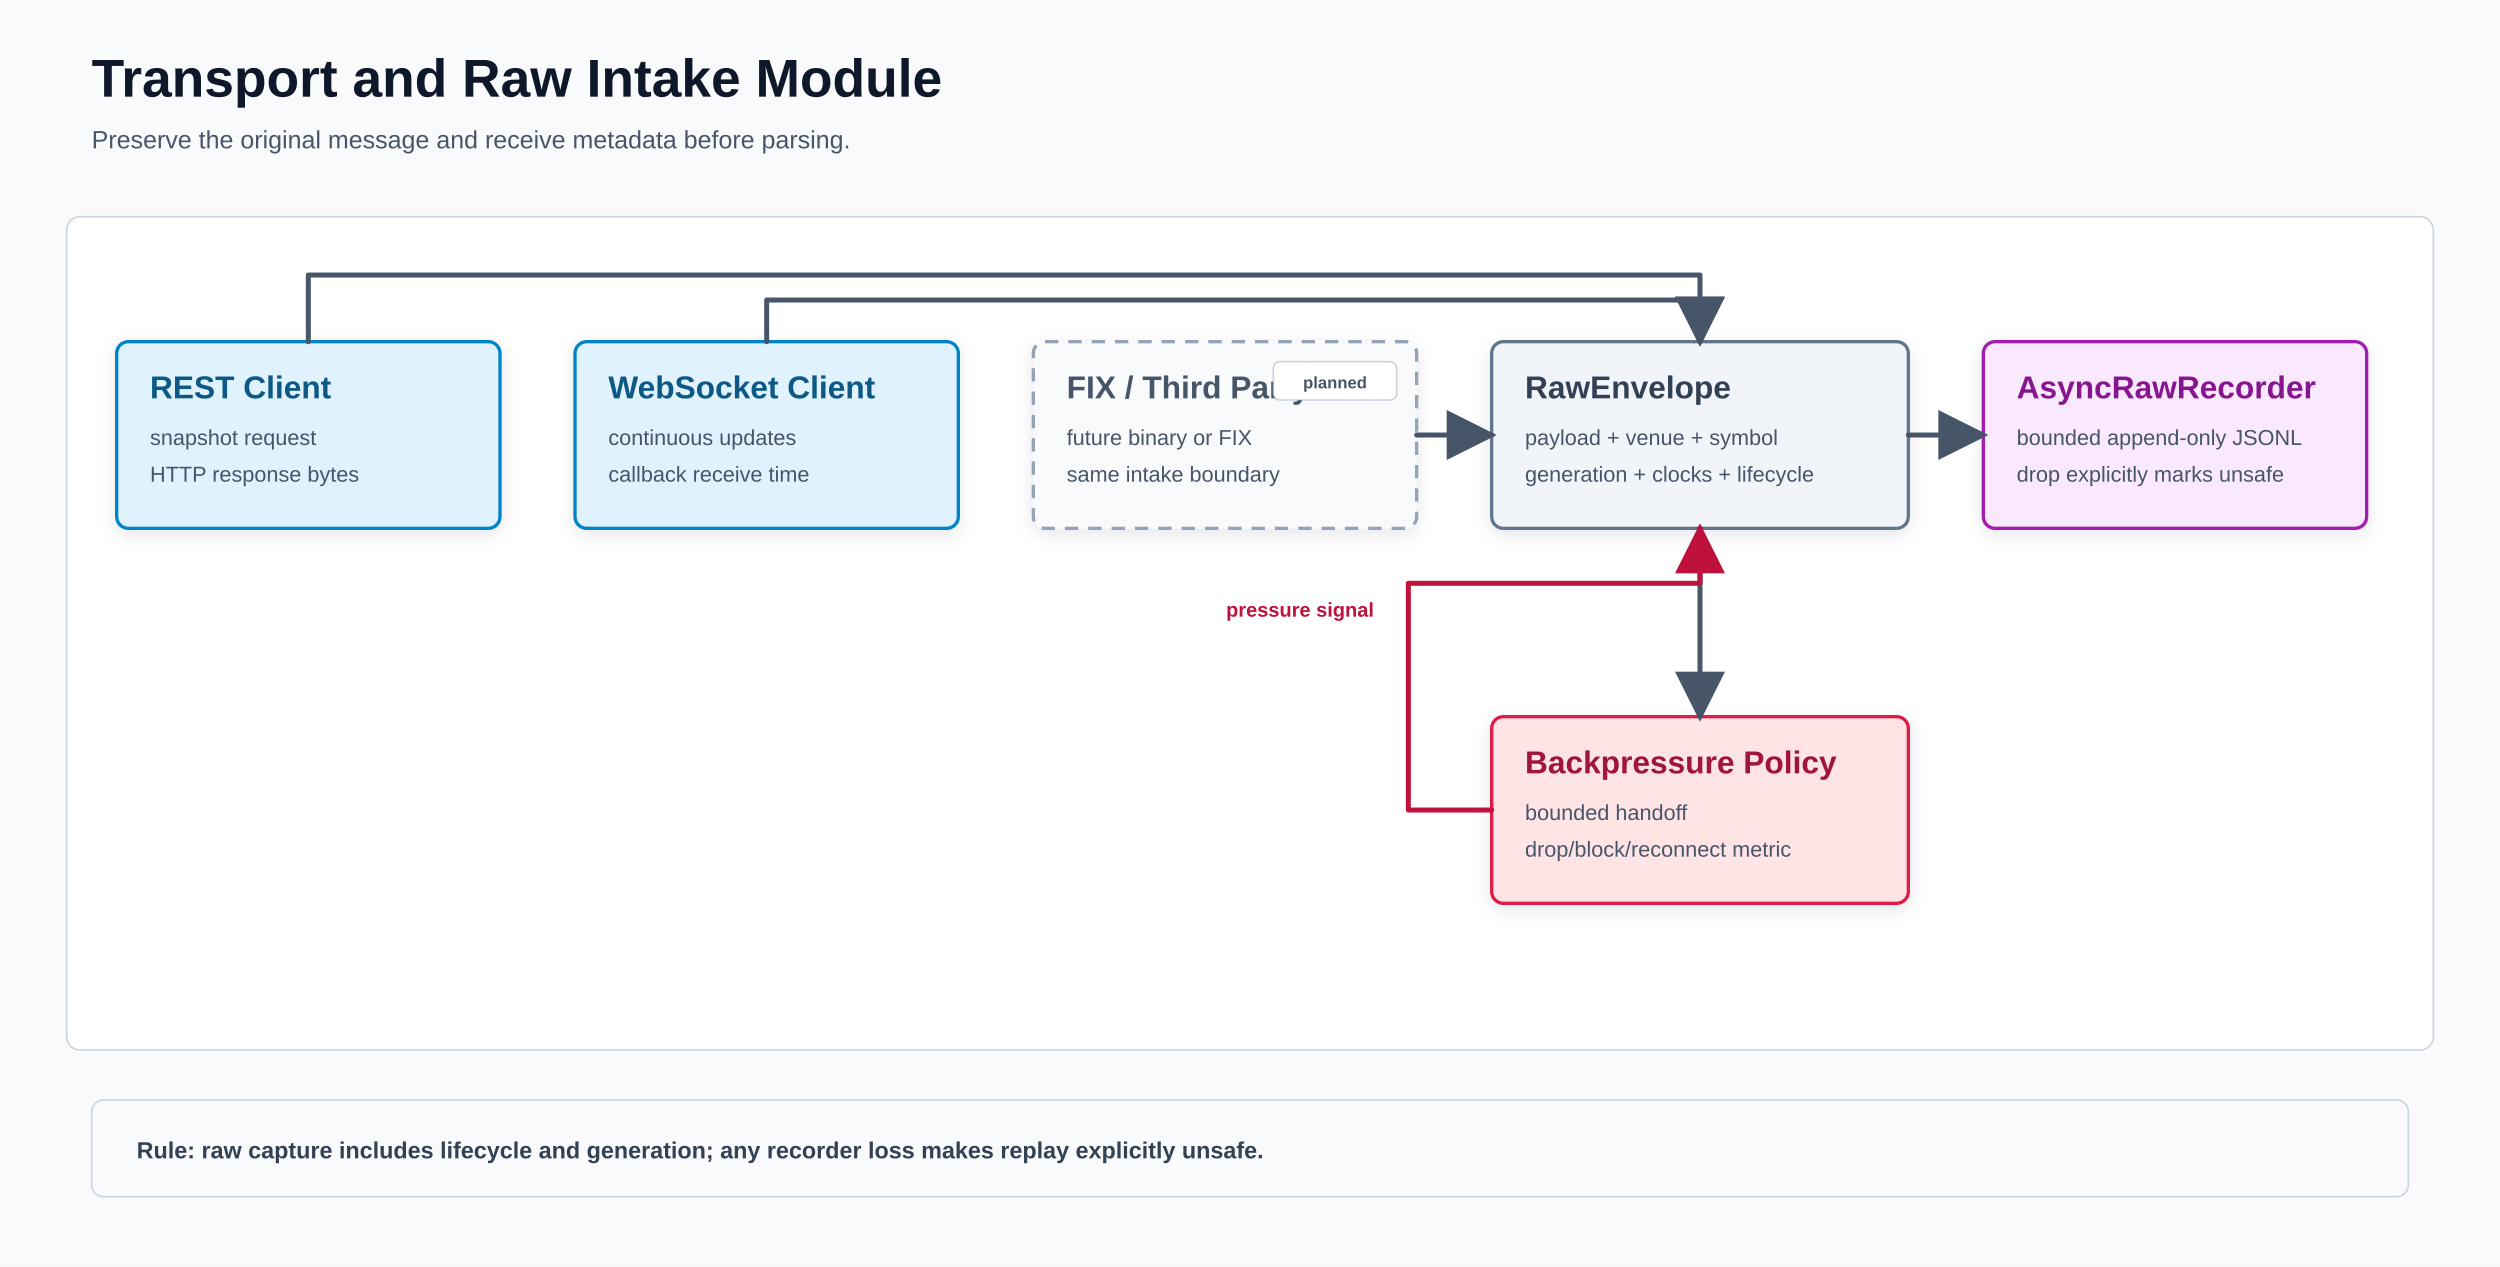
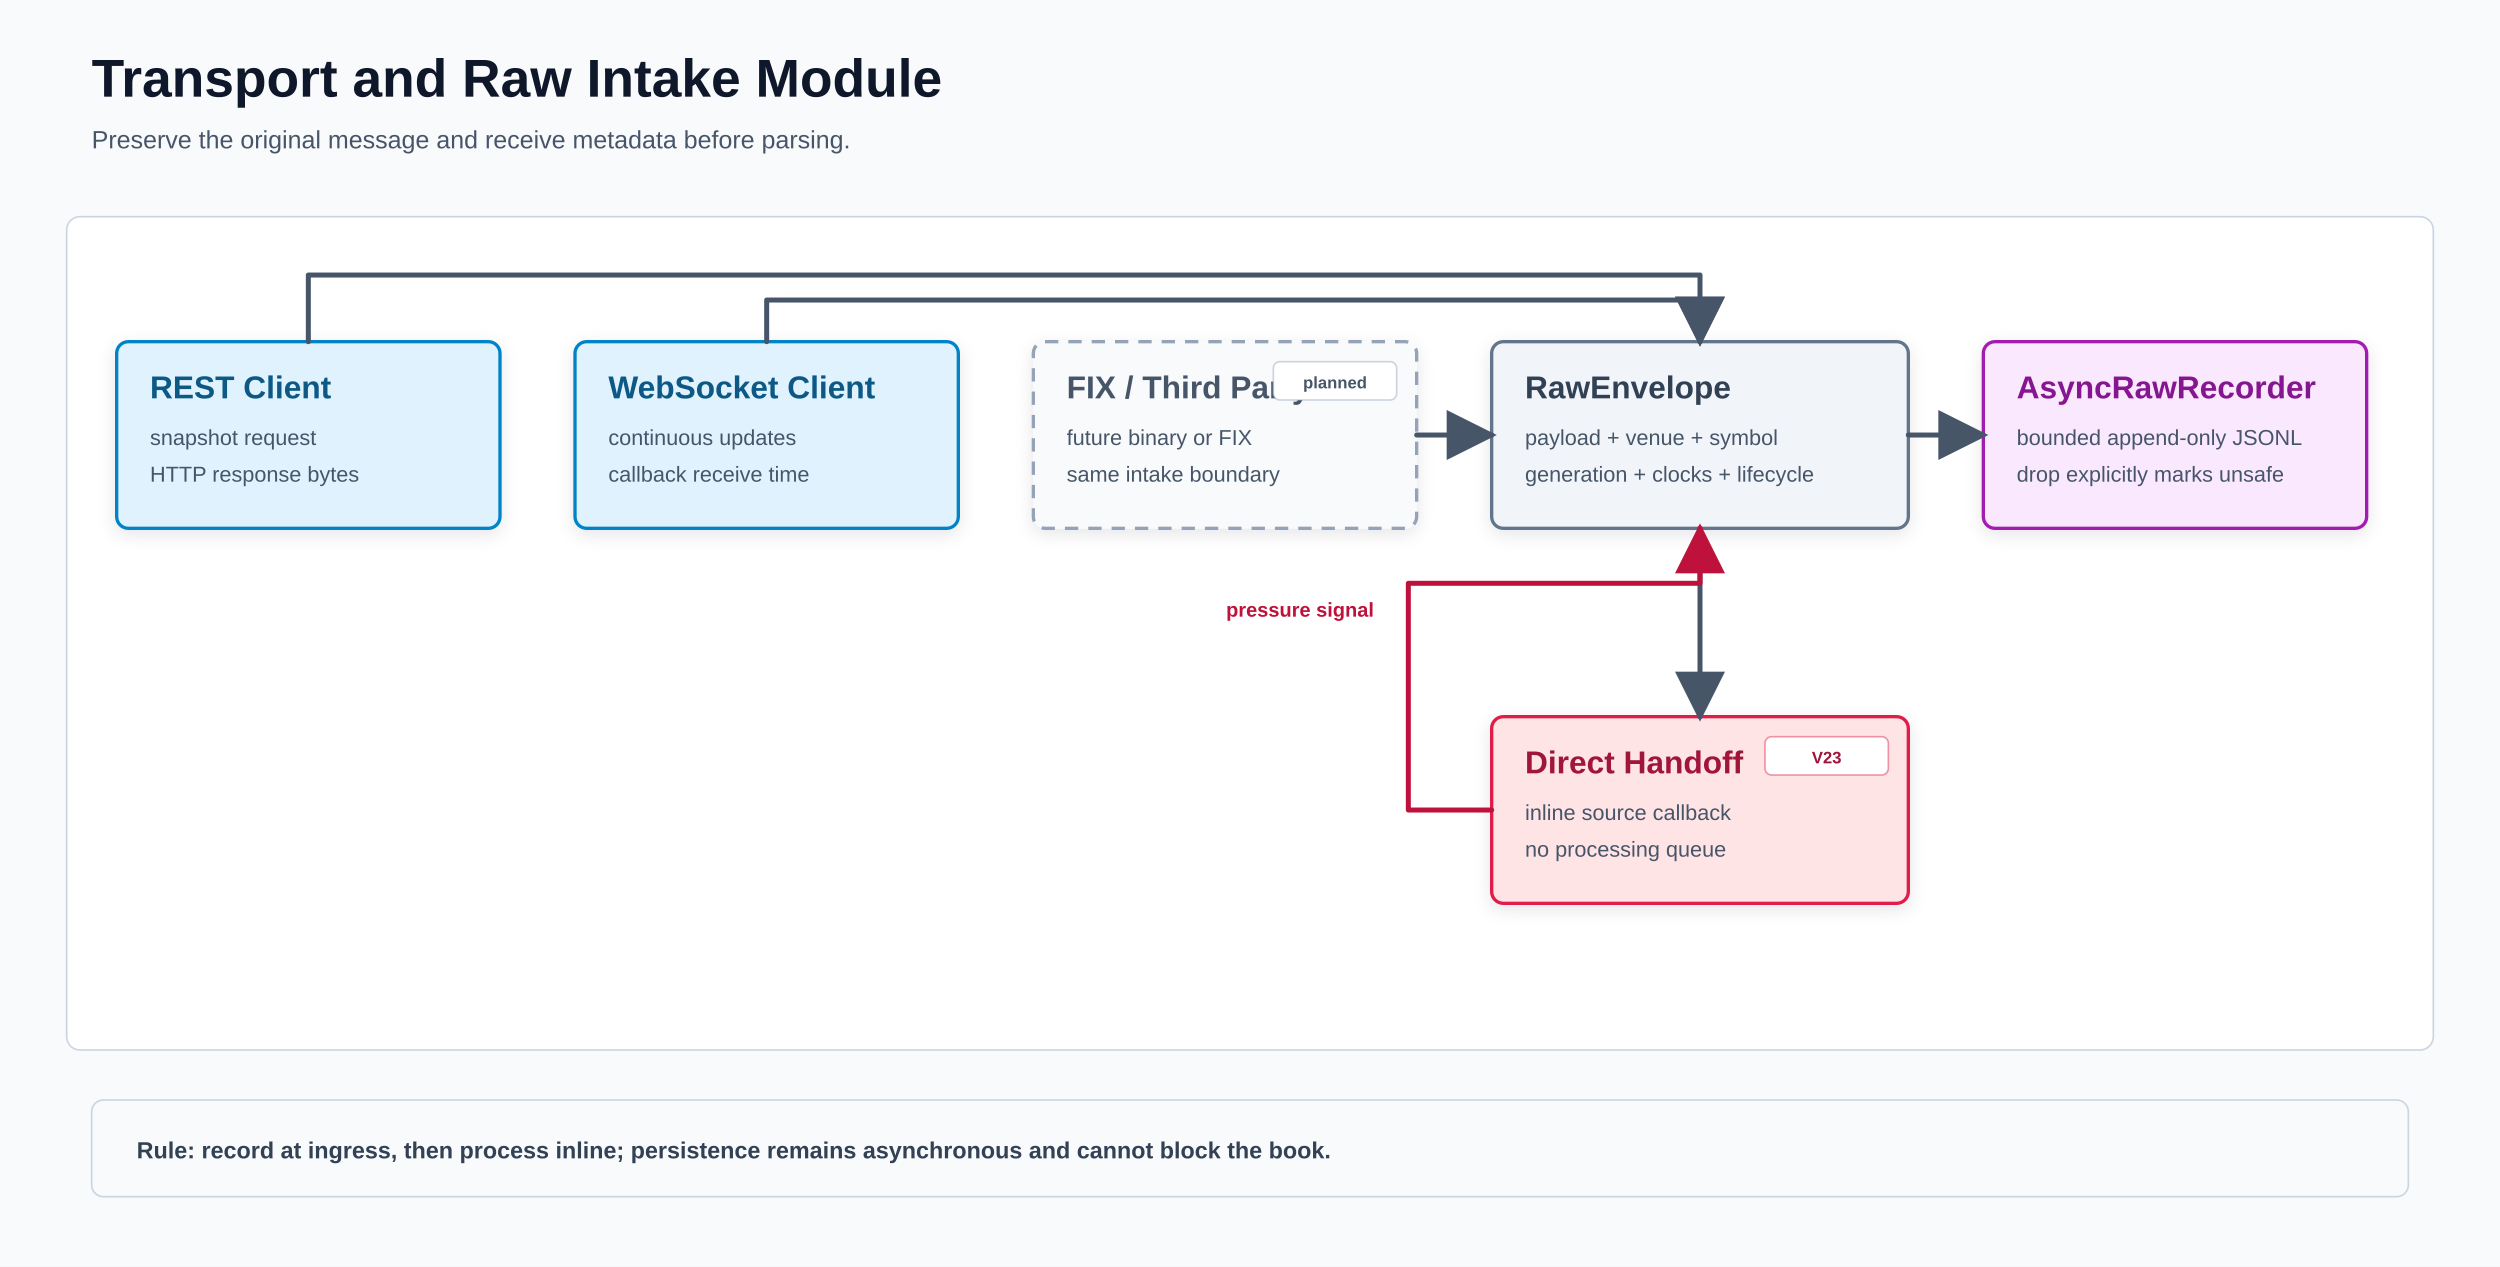
<svg xmlns="http://www.w3.org/2000/svg" width="1500" height="760" viewBox="0 0 1500 760" role="img" aria-labelledby="title desc">
  <defs>
    <marker id="arrow" markerWidth="12" markerHeight="12" refX="10" refY="6" orient="auto" markerUnits="strokeWidth">
      <path d="M1 1 L11 6 L1 11 Z" fill="#475569" />
    </marker>
    <marker id="failure-arrow" markerWidth="12" markerHeight="12" refX="10" refY="6" orient="auto" markerUnits="strokeWidth">
      <path d="M1 1 L11 6 L1 11 Z" fill="#be123c" />
    </marker>
    <marker id="replay-arrow" markerWidth="12" markerHeight="12" refX="10" refY="6" orient="auto" markerUnits="strokeWidth">
      <path d="M1 1 L11 6 L1 11 Z" fill="#a21caf" />
    </marker>
    <filter id="shadow" x="-15%" y="-15%" width="130%" height="140%">
      <feDropShadow dx="0" dy="3" stdDeviation="5" flood-color="#0f172a" flood-opacity="0.10" />
    </filter>
  </defs>
  <rect width="1500" height="760" fill="#f8fafc" />
  <text x="55" y="58" font-family="Arial, sans-serif" font-size="32" font-weight="700" fill="#0f172a" text-anchor="start">Transport and Raw Intake Module</text>
  <text x="55" y="89" font-family="Arial, sans-serif" font-size="15" font-weight="400" fill="#475569" text-anchor="start">Preserve the original message and receive metadata before parsing.</text>
  <rect x="40" y="130" width="1420" height="500" rx="8" fill="#ffffff" stroke="#cbd5e1" />
  <g filter="url(#shadow)">
    <rect x="70" y="205" width="230" height="112" rx="7" fill="#e0f2fe" stroke="#0284c7" stroke-width="2" />
    <text x="90" y="239" font-family="Arial, sans-serif" font-size="19" font-weight="700" fill="#075985" text-anchor="start">REST Client</text>
    <text x="90" y="267" font-family="Arial, sans-serif" font-size="13" font-weight="400" fill="#475569" text-anchor="start">snapshot request</text>
    <text x="90" y="289" font-family="Arial, sans-serif" font-size="13" font-weight="400" fill="#475569" text-anchor="start">HTTP response bytes</text>
  </g>
  <g filter="url(#shadow)">
    <rect x="345" y="205" width="230" height="112" rx="7" fill="#e0f2fe" stroke="#0284c7" stroke-width="2" />
    <text x="365" y="239" font-family="Arial, sans-serif" font-size="19" font-weight="700" fill="#075985" text-anchor="start">WebSocket Client</text>
    <text x="365" y="267" font-family="Arial, sans-serif" font-size="13" font-weight="400" fill="#475569" text-anchor="start">continuous updates</text>
    <text x="365" y="289" font-family="Arial, sans-serif" font-size="13" font-weight="400" fill="#475569" text-anchor="start">callback receive time</text>
  </g>
  <g filter="url(#shadow)">
    <rect x="620" y="205" width="230" height="112" rx="7" fill="#f8fafc" stroke="#94a3b8" stroke-width="2" stroke-dasharray="8 6" />
    <text x="640" y="239" font-family="Arial, sans-serif" font-size="19" font-weight="700" fill="#475569" text-anchor="start">FIX / Third Party</text>
    <text x="640" y="267" font-family="Arial, sans-serif" font-size="13" font-weight="400" fill="#475569" text-anchor="start">future binary or FIX</text>
    <text x="640" y="289" font-family="Arial, sans-serif" font-size="13" font-weight="400" fill="#475569" text-anchor="start">same intake boundary</text>
    <rect x="764" y="217" width="74" height="23" rx="4" fill="#ffffff" stroke="#94a3b8" stroke-opacity="0.45" />
    <text x="801" y="233" font-family="Arial, sans-serif" font-size="10" font-weight="700" fill="#475569" text-anchor="middle">planned</text>
  </g>
  <g filter="url(#shadow)">
    <rect x="895" y="205" width="250" height="112" rx="7" fill="#f1f5f9" stroke="#64748b" stroke-width="2" />
    <text x="915" y="239" font-family="Arial, sans-serif" font-size="19" font-weight="700" fill="#334155" text-anchor="start">RawEnvelope</text>
    <text x="915" y="267" font-family="Arial, sans-serif" font-size="13" font-weight="400" fill="#475569" text-anchor="start">payload + venue + symbol</text>
    <text x="915" y="289" font-family="Arial, sans-serif" font-size="13" font-weight="400" fill="#475569" text-anchor="start">generation + clocks + lifecycle</text>
  </g>
  <g filter="url(#shadow)">
    <rect x="1190" y="205" width="230" height="112" rx="7" fill="#fae8ff" stroke="#a21caf" stroke-width="2" />
    <text x="1210" y="239" font-family="Arial, sans-serif" font-size="19" font-weight="700" fill="#86198f" text-anchor="start">AsyncRawRecorder</text>
    <text x="1210" y="267" font-family="Arial, sans-serif" font-size="13" font-weight="400" fill="#475569" text-anchor="start">bounded append-only JSONL</text>
    <text x="1210" y="289" font-family="Arial, sans-serif" font-size="13" font-weight="400" fill="#475569" text-anchor="start">drop explicitly marks unsafe</text>
  </g>
  <g filter="url(#shadow)">
    <rect x="895" y="430" width="250" height="112" rx="7" fill="#ffe4e6" stroke="#e11d48" stroke-width="2" />
-     <text x="915" y="464" font-family="Arial, sans-serif" font-size="19" font-weight="700" fill="#9f1239" text-anchor="start">Backpressure Policy</text>
-     <text x="915" y="492" font-family="Arial, sans-serif" font-size="13" font-weight="400" fill="#475569" text-anchor="start">bounded handoff</text>
-     <text x="915" y="514" font-family="Arial, sans-serif" font-size="13" font-weight="400" fill="#475569" text-anchor="start">drop/block/reconnect metric</text>
+     <text x="915" y="464" font-family="Arial, sans-serif" font-size="19" font-weight="700" fill="#9f1239" text-anchor="start">Direct Handoff</text>
+     <text x="915" y="492" font-family="Arial, sans-serif" font-size="13" font-weight="400" fill="#475569" text-anchor="start">inline source callback</text>
+     <text x="915" y="514" font-family="Arial, sans-serif" font-size="13" font-weight="400" fill="#475569" text-anchor="start">no processing queue</text>
+     <rect x="1059" y="442" width="74" height="23" rx="4" fill="#ffffff" stroke="#e11d48" stroke-opacity="0.45" />
+     <text x="1096" y="458" font-family="Arial, sans-serif" font-size="10" font-weight="700" fill="#9f1239" text-anchor="middle">V23</text>
  </g>
  <path d="M185 205 V165 H1020 V205" fill="none" stroke="#475569" stroke-width="3" stroke-linecap="round" stroke-linejoin="round" marker-end="url(#arrow)" />
  <path d="M460 205 V180 H1020 V205" fill="none" stroke="#475569" stroke-width="3" stroke-linecap="round" stroke-linejoin="round" marker-end="url(#arrow)" />
  <path d="M850 261 H895" fill="none" stroke="#475569" stroke-width="3" stroke-linecap="round" stroke-linejoin="round" marker-end="url(#arrow)" />
  <path d="M1145 261 H1190" fill="none" stroke="#475569" stroke-width="3" stroke-linecap="round" stroke-linejoin="round" marker-end="url(#arrow)" />
  <path d="M1020 317 V430" fill="none" stroke="#475569" stroke-width="3" stroke-linecap="round" stroke-linejoin="round" marker-end="url(#arrow)" />
  <path d="M895 486 H845 V350 H1020 V317" fill="none" stroke="#be123c" stroke-width="3" stroke-linecap="round" stroke-linejoin="round" marker-end="url(#failure-arrow)" />
  <text x="780" y="370" font-family="Arial, sans-serif" font-size="12" font-weight="700" fill="#be123c" text-anchor="middle">pressure signal</text>
  <rect x="55" y="660" width="1390" height="58" rx="7" fill="#f8fafc" stroke="#cbd5e1" />
-   <text x="82" y="695" font-family="Arial, sans-serif" font-size="14" font-weight="700" fill="#334155" text-anchor="start">Rule: raw capture includes lifecycle and generation; any recorder loss makes replay explicitly unsafe.</text>
+   <text x="82" y="695" font-family="Arial, sans-serif" font-size="14" font-weight="700" fill="#334155" text-anchor="start">Rule: record at ingress, then process inline; persistence remains asynchronous and cannot block the book.</text>
</svg>
